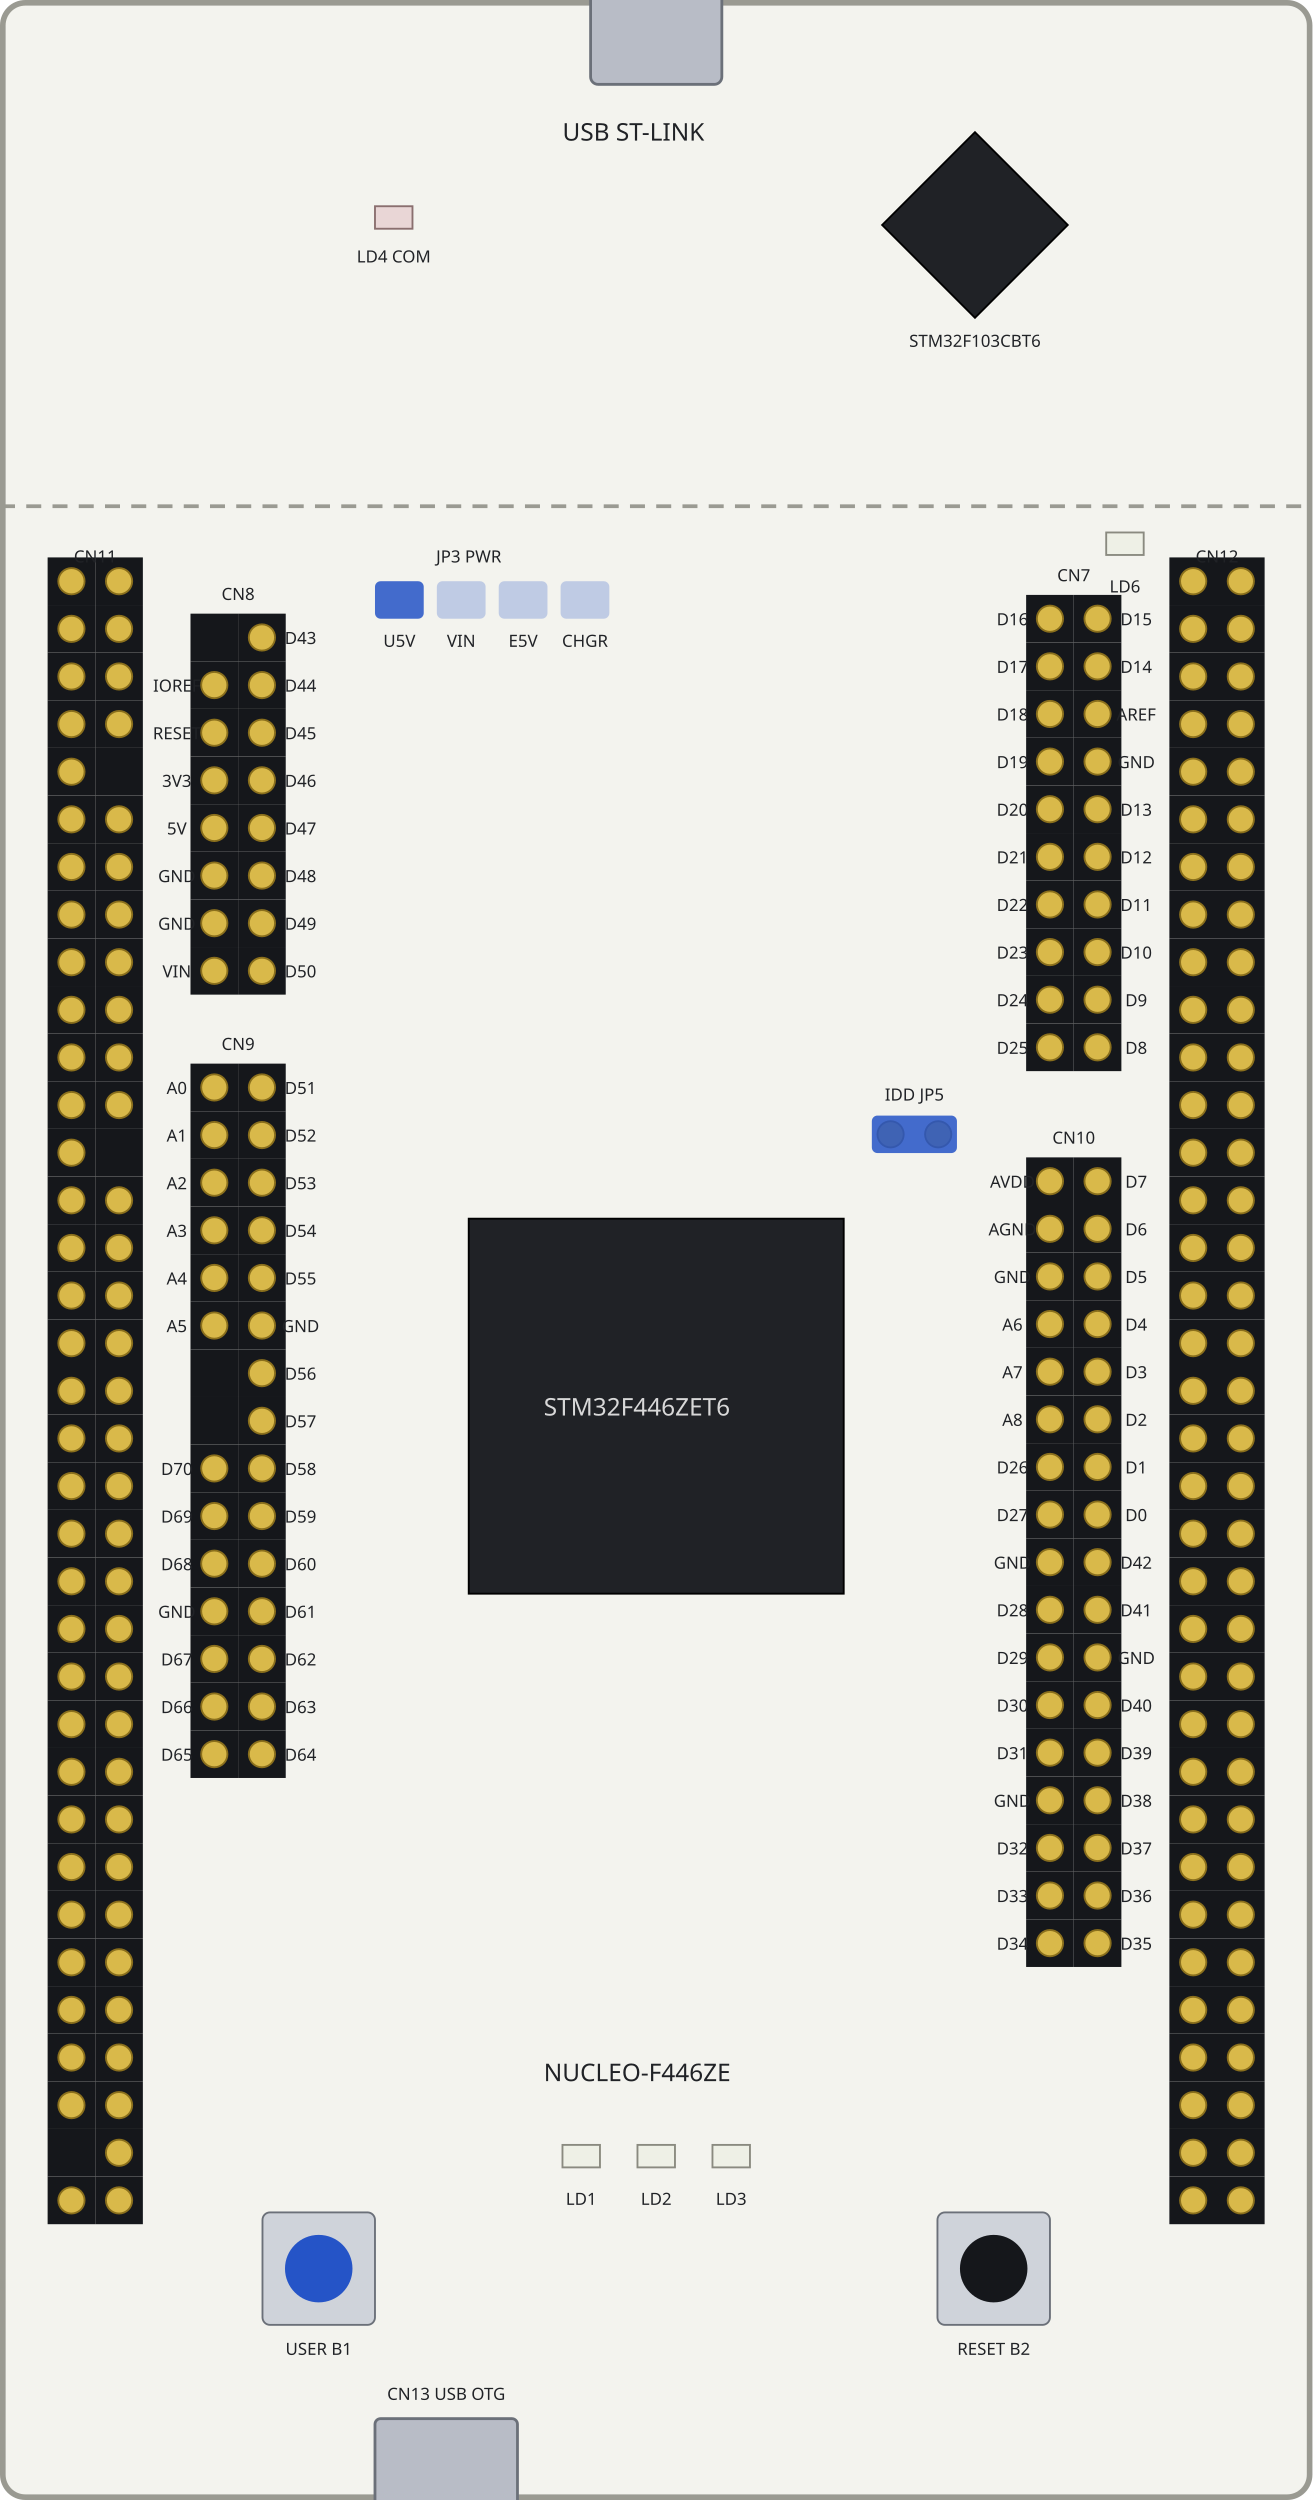
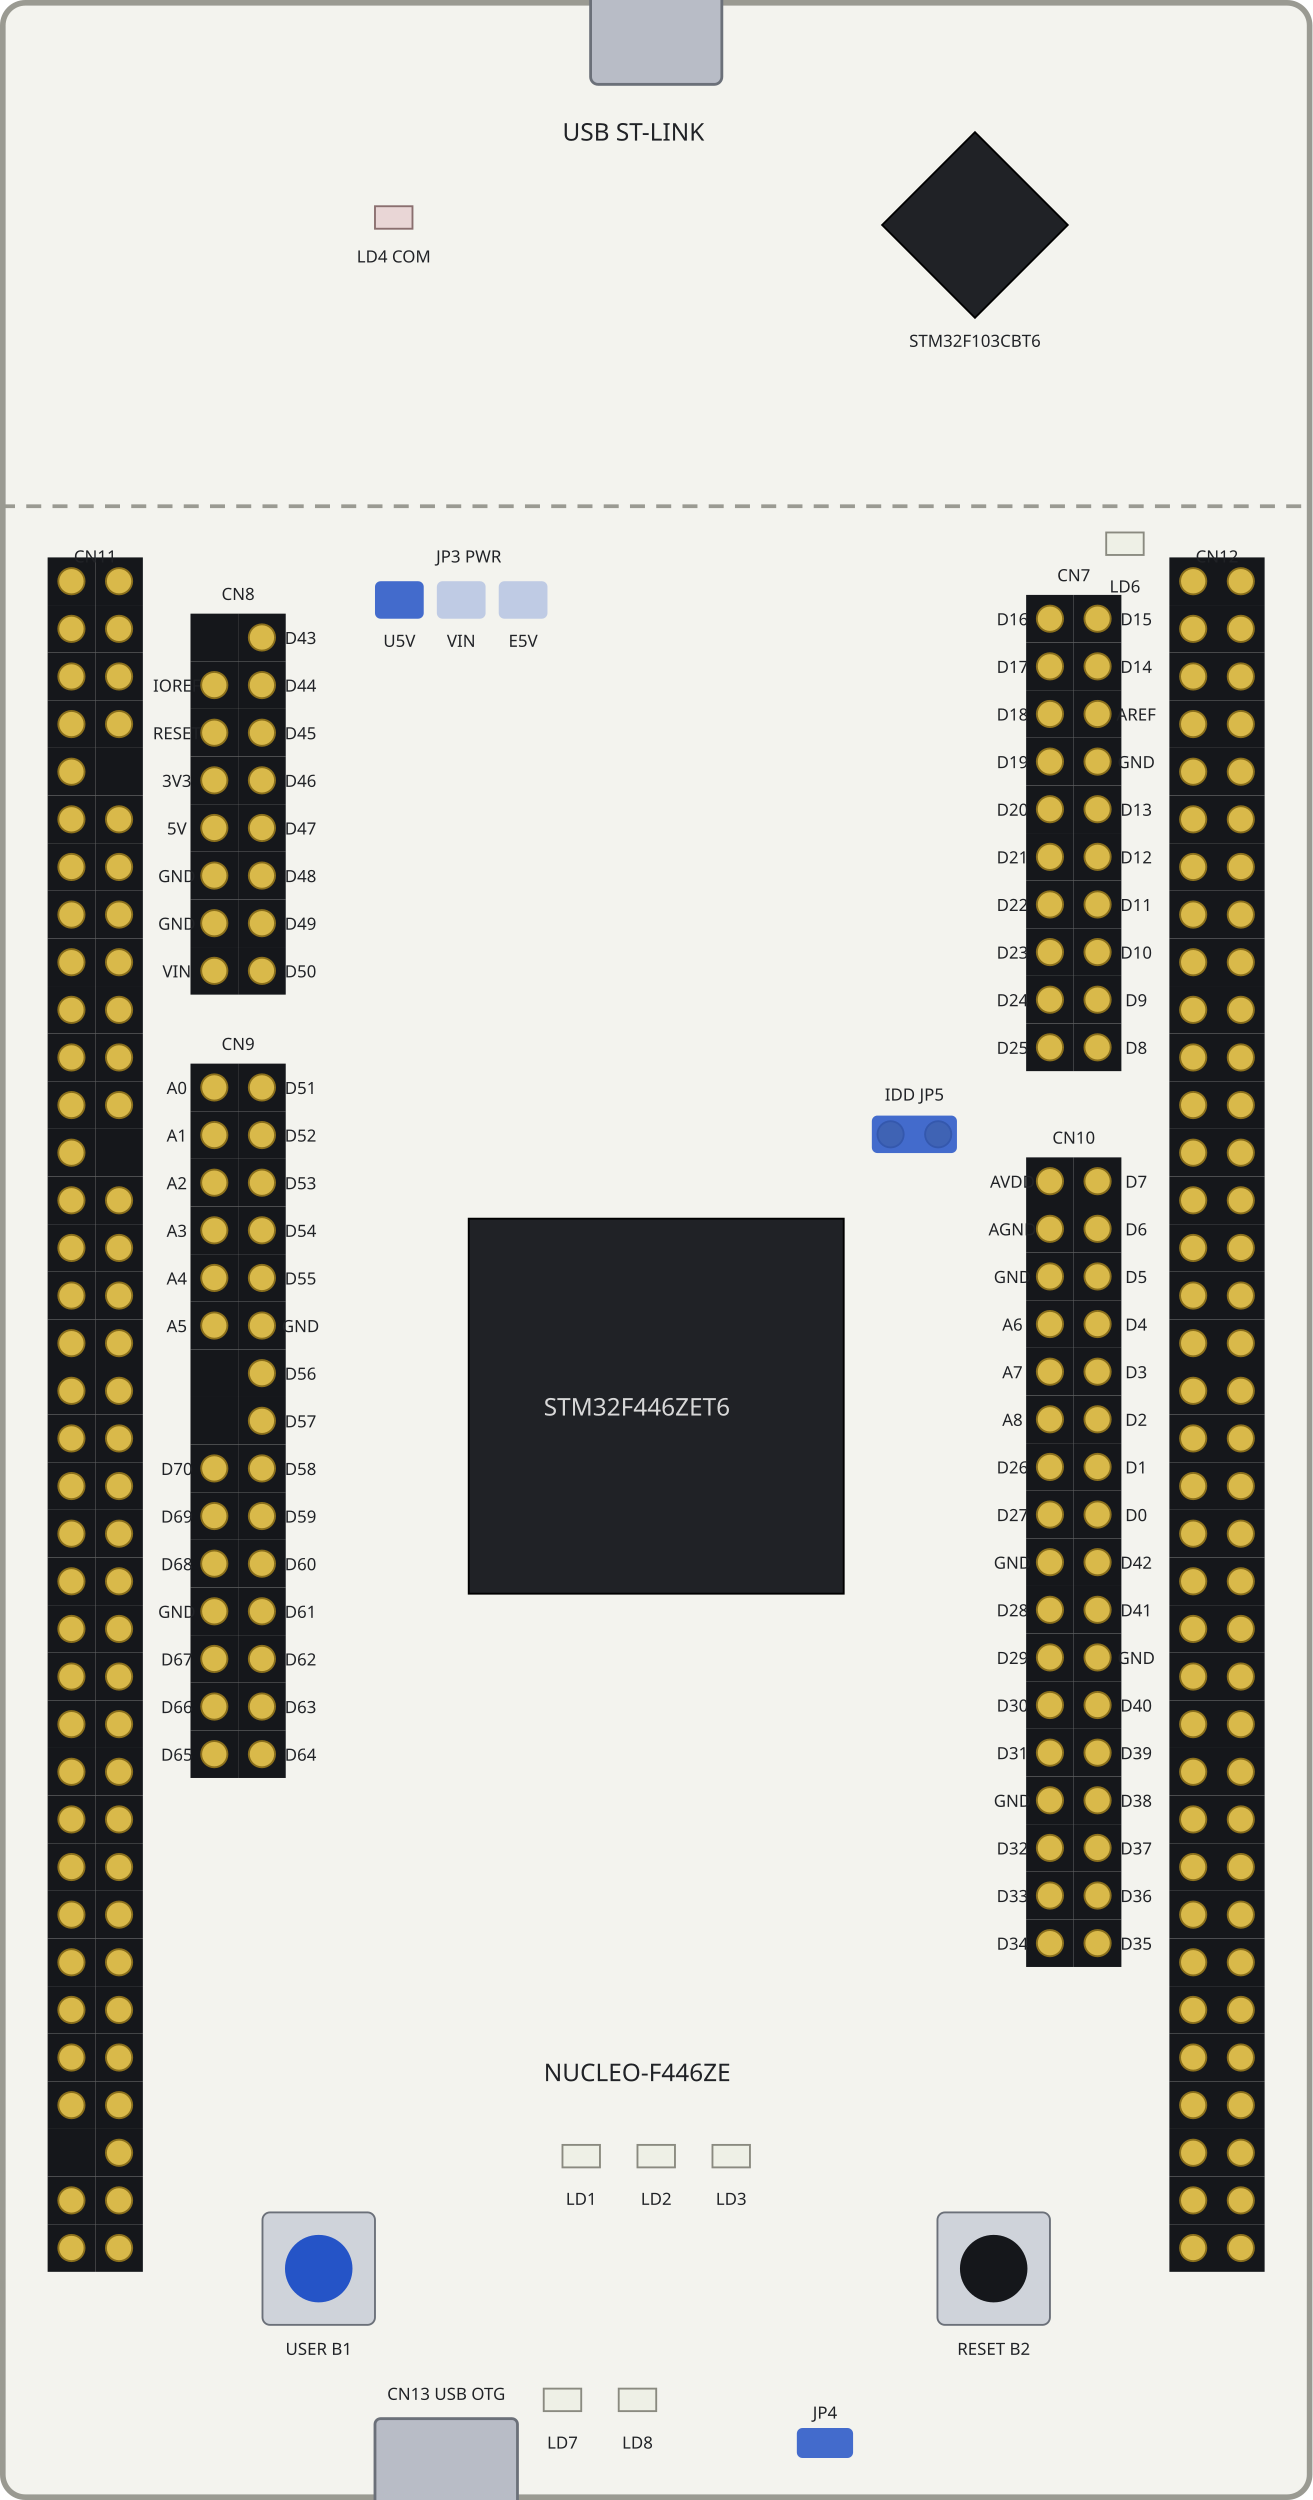
<svg xmlns="http://www.w3.org/2000/svg" viewBox="0 0 700.0 1333.4" width="700.0" height="1333.4">
  <defs>
    <radialGradient id="glow-green" cx="50%" cy="50%" r="50%">
      <stop offset="0%" stop-color="#5dff8a" stop-opacity="1" />
      <stop offset="100%" stop-color="#5dff8a" stop-opacity="0" />
    </radialGradient>
    <radialGradient id="glow-red" cx="50%" cy="50%" r="50%">
      <stop offset="0%" stop-color="#ff5a5a" stop-opacity="1" />
      <stop offset="100%" stop-color="#ff5a5a" stop-opacity="0" />
    </radialGradient>
    <radialGradient id="glow-blue" cx="50%" cy="50%" r="50%">
      <stop offset="0%" stop-color="#6aa8ff" stop-opacity="1" />
      <stop offset="100%" stop-color="#6aa8ff" stop-opacity="0" />
    </radialGradient>
  </defs>
  <style>.pcb{fill:#f3f3ee;stroke:#9a9a92;stroke-width:3}.silk{fill:#202226;font-family:sans-serif;font-size:13px}.silks{fill:#202226;font-family:sans-serif;font-size:9px;text-anchor:middle}.pad{fill:#d9b94a;stroke:#8a6f1c;stroke-width:1}.hdr{fill:#15171b}.chip{fill:#202226;stroke:#000;stroke-width:1}.metal{fill:#b8bcc6;stroke:#6b7079;stroke-width:1.5}.cut{stroke:#9a9a92;stroke-width:2;stroke-dasharray:8 6;fill:none}</style>
  <rect id="pcb" class="pcb" x="1.5" y="1.5" width="697.0" height="1330.4" rx="12" />
  <path class="cut" d="M0 270.0 L700.0 270.0" />
  <g id="usb">
    <rect class="metal" x="315.0" y="-15" width="70.0" height="60.0" rx="4" />
    <text class="silk" x="300.0" y="75.0">USB ST-LINK</text>
  </g>
  <circle id="pin-u5v" cx="350.0" cy="20.0" r="8" fill="none" />
  <rect class="chip" x="485.0" y="85.0" width="70" height="70" transform="rotate(45 520.0 120.0)" />
  <text class="silks" x="520.0" y="185.0">STM32F103CBT6</text>
  <g id="led-com">
    <rect x="200.0" y="110.0" width="20" height="12" fill="#e9d6d6" stroke="#8a6f6f" />
    <text class="silks" x="210.0" y="140.0">LD4 COM</text>
  </g>
  <rect class="chip" x="250.0" y="650.0" width="200" height="200" />
  <text class="silk" x="290.0" y="755.0" fill="#ddd" style="fill:#d8d8d8">STM32F446ZET6</text>
  <rect class="hdr" x="25.4" y="297.3" width="25.4" height="25.4" />
  <circle id="pin-cn11_1" class="pad" cx="38.1" cy="310.0" r="7" />
  <rect class="hdr" x="50.8" y="297.3" width="25.4" height="25.4" />
  <circle id="pin-cn11_2" class="pad" cx="63.5" cy="310.0" r="7" />
  <rect class="hdr" x="25.4" y="322.7" width="25.4" height="25.4" />
  <circle id="pin-cn11_3" class="pad" cx="38.1" cy="335.4" r="7" />
  <rect class="hdr" x="50.8" y="322.7" width="25.4" height="25.4" />
  <circle id="pin-cn11_4" class="pad" cx="63.5" cy="335.4" r="7" />
  <rect class="hdr" x="25.4" y="348.1" width="25.4" height="25.4" />
  <circle id="pin-cn11_5" class="pad" cx="38.1" cy="360.8" r="7" />
  <rect class="hdr" x="50.8" y="348.1" width="25.4" height="25.4" />
  <circle id="pin-cn11_6" class="pad" cx="63.5" cy="360.8" r="7" />
  <rect class="hdr" x="25.4" y="373.5" width="25.4" height="25.4" />
  <circle id="pin-cn11_7" class="pad" cx="38.1" cy="386.2" r="7" />
  <rect class="hdr" x="50.8" y="373.5" width="25.4" height="25.4" />
  <circle id="pin-cn11_8" class="pad" cx="63.5" cy="386.2" r="7" />
  <rect class="hdr" x="25.4" y="398.9" width="25.4" height="25.4" />
  <circle id="pin-cn11_9" class="pad" cx="38.1" cy="411.6" r="7" />
  <rect class="hdr" x="50.8" y="398.9" width="25.4" height="25.4" />
  <rect class="hdr" x="25.4" y="424.3" width="25.4" height="25.4" />
  <circle id="pin-cn11_11" class="pad" cx="38.1" cy="437.0" r="7" />
  <rect class="hdr" x="50.8" y="424.3" width="25.4" height="25.4" />
  <circle id="pin-cn11_12" class="pad" cx="63.5" cy="437.0" r="7" />
  <rect class="hdr" x="25.4" y="449.7" width="25.4" height="25.4" />
  <circle id="pin-cn11_13" class="pad" cx="38.1" cy="462.4" r="7" />
  <rect class="hdr" x="50.8" y="449.7" width="25.4" height="25.4" />
  <circle id="pin-cn11_14" class="pad" cx="63.5" cy="462.4" r="7" />
  <rect class="hdr" x="25.4" y="475.1" width="25.4" height="25.4" />
  <circle id="pin-cn11_15" class="pad" cx="38.1" cy="487.8" r="7" />
  <rect class="hdr" x="50.8" y="475.1" width="25.4" height="25.4" />
  <circle id="pin-cn11_16" class="pad" cx="63.5" cy="487.8" r="7" />
  <rect class="hdr" x="25.4" y="500.5" width="25.4" height="25.4" />
  <circle id="pin-cn11_17" class="pad" cx="38.1" cy="513.2" r="7" />
  <rect class="hdr" x="50.8" y="500.5" width="25.4" height="25.4" />
  <circle id="pin-cn11_18" class="pad" cx="63.5" cy="513.2" r="7" />
  <rect class="hdr" x="25.4" y="525.9" width="25.4" height="25.4" />
  <circle id="pin-cn11_19" class="pad" cx="38.1" cy="538.6" r="7" />
  <rect class="hdr" x="50.8" y="525.9" width="25.4" height="25.4" />
  <circle id="pin-cn11_20" class="pad" cx="63.5" cy="538.6" r="7" />
  <rect class="hdr" x="25.4" y="551.3" width="25.4" height="25.4" />
  <circle id="pin-cn11_21" class="pad" cx="38.1" cy="564.0" r="7" />
  <rect class="hdr" x="50.8" y="551.3" width="25.4" height="25.4" />
  <circle id="pin-cn11_22" class="pad" cx="63.5" cy="564.0" r="7" />
  <rect class="hdr" x="25.4" y="576.7" width="25.4" height="25.4" />
  <circle id="pin-cn11_23" class="pad" cx="38.1" cy="589.4" r="7" />
  <rect class="hdr" x="50.8" y="576.7" width="25.4" height="25.4" />
  <circle id="pin-cn11_24" class="pad" cx="63.5" cy="589.4" r="7" />
  <rect class="hdr" x="25.4" y="602.1" width="25.4" height="25.4" />
  <circle id="pin-cn11_25" class="pad" cx="38.1" cy="614.8" r="7" />
  <rect class="hdr" x="50.8" y="602.1" width="25.4" height="25.4" />
  <rect class="hdr" x="25.4" y="627.5" width="25.4" height="25.4" />
  <circle id="pin-cn11_27" class="pad" cx="38.1" cy="640.2" r="7" />
  <rect class="hdr" x="50.8" y="627.5" width="25.4" height="25.4" />
  <circle id="pin-cn11_28" class="pad" cx="63.5" cy="640.2" r="7" />
  <rect class="hdr" x="25.4" y="652.9" width="25.4" height="25.4" />
  <circle id="pin-cn11_29" class="pad" cx="38.1" cy="665.6" r="7" />
  <rect class="hdr" x="50.8" y="652.9" width="25.4" height="25.4" />
  <circle id="pin-cn11_30" class="pad" cx="63.5" cy="665.6" r="7" />
  <rect class="hdr" x="25.4" y="678.3" width="25.4" height="25.4" />
  <circle id="pin-cn11_31" class="pad" cx="38.1" cy="691.0" r="7" />
  <rect class="hdr" x="50.8" y="678.3" width="25.4" height="25.4" />
  <circle id="pin-cn11_32" class="pad" cx="63.5" cy="691.0" r="7" />
  <rect class="hdr" x="25.4" y="703.7" width="25.4" height="25.4" />
  <circle id="pin-cn11_33" class="pad" cx="38.1" cy="716.4" r="7" />
  <rect class="hdr" x="50.8" y="703.7" width="25.4" height="25.4" />
  <circle id="pin-cn11_34" class="pad" cx="63.5" cy="716.4" r="7" />
  <rect class="hdr" x="25.4" y="729.1" width="25.4" height="25.4" />
  <circle id="pin-cn11_35" class="pad" cx="38.1" cy="741.8" r="7" />
  <rect class="hdr" x="50.8" y="729.1" width="25.4" height="25.4" />
  <circle id="pin-cn11_36" class="pad" cx="63.5" cy="741.8" r="7" />
  <rect class="hdr" x="25.4" y="754.5" width="25.4" height="25.4" />
  <circle id="pin-cn11_37" class="pad" cx="38.1" cy="767.2" r="7" />
  <rect class="hdr" x="50.8" y="754.5" width="25.4" height="25.4" />
  <circle id="pin-cn11_38" class="pad" cx="63.5" cy="767.2" r="7" />
  <rect class="hdr" x="25.4" y="779.9" width="25.4" height="25.4" />
  <circle id="pin-cn11_39" class="pad" cx="38.1" cy="792.6" r="7" />
  <rect class="hdr" x="50.8" y="779.9" width="25.4" height="25.4" />
  <circle id="pin-cn11_40" class="pad" cx="63.5" cy="792.6" r="7" />
  <rect class="hdr" x="25.4" y="805.3" width="25.4" height="25.4" />
  <circle id="pin-cn11_41" class="pad" cx="38.1" cy="818.0" r="7" />
  <rect class="hdr" x="50.8" y="805.3" width="25.4" height="25.4" />
  <circle id="pin-cn11_42" class="pad" cx="63.5" cy="818.0" r="7" />
  <rect class="hdr" x="25.4" y="830.7" width="25.4" height="25.4" />
  <circle id="pin-cn11_43" class="pad" cx="38.1" cy="843.4" r="7" />
  <rect class="hdr" x="50.8" y="830.7" width="25.4" height="25.4" />
  <circle id="pin-cn11_44" class="pad" cx="63.5" cy="843.4" r="7" />
  <rect class="hdr" x="25.4" y="856.1" width="25.4" height="25.4" />
  <circle id="pin-cn11_45" class="pad" cx="38.1" cy="868.8" r="7" />
  <rect class="hdr" x="50.8" y="856.1" width="25.4" height="25.4" />
  <circle id="pin-cn11_46" class="pad" cx="63.5" cy="868.8" r="7" />
  <rect class="hdr" x="25.4" y="881.5" width="25.4" height="25.4" />
  <circle id="pin-cn11_47" class="pad" cx="38.1" cy="894.2" r="7" />
  <rect class="hdr" x="50.8" y="881.5" width="25.4" height="25.4" />
  <circle id="pin-cn11_48" class="pad" cx="63.5" cy="894.2" r="7" />
  <rect class="hdr" x="25.4" y="906.9" width="25.4" height="25.4" />
  <circle id="pin-cn11_49" class="pad" cx="38.1" cy="919.6" r="7" />
  <rect class="hdr" x="50.8" y="906.9" width="25.4" height="25.4" />
  <circle id="pin-cn11_50" class="pad" cx="63.5" cy="919.6" r="7" />
  <rect class="hdr" x="25.4" y="932.3" width="25.4" height="25.4" />
  <circle id="pin-cn11_51" class="pad" cx="38.1" cy="945.0" r="7" />
  <rect class="hdr" x="50.8" y="932.3" width="25.4" height="25.4" />
  <circle id="pin-cn11_52" class="pad" cx="63.5" cy="945.0" r="7" />
  <rect class="hdr" x="25.4" y="957.7" width="25.4" height="25.4" />
  <circle id="pin-cn11_53" class="pad" cx="38.1" cy="970.4" r="7" />
  <rect class="hdr" x="50.8" y="957.7" width="25.4" height="25.4" />
  <circle id="pin-cn11_54" class="pad" cx="63.5" cy="970.4" r="7" />
  <rect class="hdr" x="25.4" y="983.1" width="25.4" height="25.4" />
  <circle id="pin-cn11_55" class="pad" cx="38.1" cy="995.8" r="7" />
  <rect class="hdr" x="50.8" y="983.1" width="25.4" height="25.4" />
  <circle id="pin-cn11_56" class="pad" cx="63.5" cy="995.8" r="7" />
  <rect class="hdr" x="25.4" y="1008.5" width="25.4" height="25.4" />
  <circle id="pin-cn11_57" class="pad" cx="38.1" cy="1021.2" r="7" />
  <rect class="hdr" x="50.8" y="1008.5" width="25.4" height="25.4" />
  <circle id="pin-cn11_58" class="pad" cx="63.5" cy="1021.2" r="7" />
  <rect class="hdr" x="25.4" y="1033.9" width="25.4" height="25.4" />
  <circle id="pin-cn11_59" class="pad" cx="38.1" cy="1046.6" r="7" />
  <rect class="hdr" x="50.8" y="1033.9" width="25.4" height="25.4" />
  <circle id="pin-cn11_60" class="pad" cx="63.5" cy="1046.6" r="7" />
  <rect class="hdr" x="25.4" y="1059.3" width="25.4" height="25.4" />
  <circle id="pin-cn11_61" class="pad" cx="38.1" cy="1072.0" r="7" />
  <rect class="hdr" x="50.8" y="1059.3" width="25.4" height="25.4" />
  <circle id="pin-cn11_62" class="pad" cx="63.5" cy="1072.0" r="7" />
  <rect class="hdr" x="25.4" y="1084.7" width="25.4" height="25.4" />
  <circle id="pin-cn11_63" class="pad" cx="38.1" cy="1097.4" r="7" />
  <rect class="hdr" x="50.8" y="1084.7" width="25.4" height="25.4" />
  <circle id="pin-cn11_64" class="pad" cx="63.5" cy="1097.4" r="7" />
  <rect class="hdr" x="25.4" y="1110.1" width="25.4" height="25.4" />
  <circle id="pin-cn11_65" class="pad" cx="38.1" cy="1122.8" r="7" />
  <rect class="hdr" x="50.8" y="1110.1" width="25.4" height="25.4" />
  <circle id="pin-cn11_66" class="pad" cx="63.5" cy="1122.8" r="7" />
  <rect class="hdr" x="25.4" y="1135.5" width="25.4" height="25.4" />
  <rect class="hdr" x="50.8" y="1135.5" width="25.4" height="25.4" />
  <circle id="pin-cn11_68" class="pad" cx="63.5" cy="1148.2" r="7" />
  <rect class="hdr" x="25.4" y="1160.9" width="25.4" height="25.4" />
  <circle id="pin-cn11_69" class="pad" cx="38.1" cy="1173.6" r="7" />
  <rect class="hdr" x="50.8" y="1160.9" width="25.4" height="25.4" />
  <circle id="pin-cn11_70" class="pad" cx="63.5" cy="1173.6" r="7" />
+   <rect class="hdr" x="25.4" y="1186.3" width="25.4" height="25.4" />
+   <circle id="pin-cn11_71" class="pad" cx="38.1" cy="1199.0" r="7" />
+   <rect class="hdr" x="50.8" y="1186.3" width="25.4" height="25.4" />
+   <circle id="pin-cn11_72" class="pad" cx="63.5" cy="1199.0" r="7" />
  <text class="silks" x="50.8" y="300.0">CN11</text>
  <rect class="hdr" x="623.7" y="297.3" width="25.4" height="25.4" />
  <circle id="pin-cn12_1" class="pad" cx="636.4" cy="310.0" r="7" />
  <rect class="hdr" x="649.1" y="297.3" width="25.4" height="25.4" />
  <circle id="pin-cn12_2" class="pad" cx="661.8" cy="310.0" r="7" />
  <rect class="hdr" x="623.7" y="322.7" width="25.4" height="25.4" />
  <circle id="pin-cn12_3" class="pad" cx="636.4" cy="335.4" r="7" />
  <rect class="hdr" x="649.1" y="322.7" width="25.4" height="25.4" />
  <circle id="pin-cn12_4" class="pad" cx="661.8" cy="335.4" r="7" />
  <rect class="hdr" x="623.7" y="348.1" width="25.4" height="25.4" />
  <circle id="pin-cn12_5" class="pad" cx="636.4" cy="360.8" r="7" />
  <rect class="hdr" x="649.1" y="348.1" width="25.4" height="25.4" />
  <circle id="pin-cn12_6" class="pad" cx="661.8" cy="360.8" r="7" />
  <rect class="hdr" x="623.7" y="373.5" width="25.4" height="25.4" />
  <circle id="pin-cn12_7" class="pad" cx="636.4" cy="386.2" r="7" />
  <rect class="hdr" x="649.1" y="373.5" width="25.4" height="25.4" />
  <circle id="pin-cn12_8" class="pad" cx="661.8" cy="386.2" r="7" />
  <rect class="hdr" x="623.7" y="398.9" width="25.4" height="25.4" />
  <circle id="pin-cn12_9" class="pad" cx="636.4" cy="411.6" r="7" />
  <rect class="hdr" x="649.1" y="398.9" width="25.4" height="25.4" />
  <circle id="pin-cn12_10" class="pad" cx="661.8" cy="411.6" r="7" />
  <rect class="hdr" x="623.7" y="424.3" width="25.4" height="25.4" />
  <circle id="pin-cn12_11" class="pad" cx="636.4" cy="437.0" r="7" />
  <rect class="hdr" x="649.1" y="424.3" width="25.4" height="25.4" />
  <circle id="pin-cn12_12" class="pad" cx="661.8" cy="437.0" r="7" />
  <rect class="hdr" x="623.7" y="449.7" width="25.4" height="25.4" />
  <circle id="pin-cn12_13" class="pad" cx="636.4" cy="462.4" r="7" />
  <rect class="hdr" x="649.1" y="449.7" width="25.4" height="25.4" />
  <circle id="pin-cn12_14" class="pad" cx="661.8" cy="462.4" r="7" />
  <rect class="hdr" x="623.7" y="475.1" width="25.4" height="25.4" />
  <circle id="pin-cn12_15" class="pad" cx="636.4" cy="487.8" r="7" />
  <rect class="hdr" x="649.1" y="475.1" width="25.4" height="25.4" />
  <circle id="pin-cn12_16" class="pad" cx="661.8" cy="487.8" r="7" />
  <rect class="hdr" x="623.7" y="500.5" width="25.4" height="25.4" />
  <circle id="pin-cn12_17" class="pad" cx="636.4" cy="513.2" r="7" />
  <rect class="hdr" x="649.1" y="500.5" width="25.4" height="25.4" />
  <circle id="pin-cn12_18" class="pad" cx="661.8" cy="513.2" r="7" />
  <rect class="hdr" x="623.7" y="525.9" width="25.4" height="25.4" />
  <circle id="pin-cn12_19" class="pad" cx="636.4" cy="538.6" r="7" />
  <rect class="hdr" x="649.1" y="525.9" width="25.4" height="25.4" />
  <circle id="pin-cn12_20" class="pad" cx="661.8" cy="538.6" r="7" />
  <rect class="hdr" x="623.7" y="551.3" width="25.4" height="25.4" />
  <circle id="pin-cn12_21" class="pad" cx="636.4" cy="564.0" r="7" />
  <rect class="hdr" x="649.1" y="551.3" width="25.4" height="25.4" />
  <circle id="pin-cn12_22" class="pad" cx="661.8" cy="564.0" r="7" />
  <rect class="hdr" x="623.7" y="576.7" width="25.4" height="25.4" />
  <circle id="pin-cn12_23" class="pad" cx="636.4" cy="589.4" r="7" />
  <rect class="hdr" x="649.1" y="576.7" width="25.4" height="25.4" />
  <circle id="pin-cn12_24" class="pad" cx="661.8" cy="589.4" r="7" />
  <rect class="hdr" x="623.7" y="602.1" width="25.4" height="25.4" />
  <circle id="pin-cn12_25" class="pad" cx="636.4" cy="614.8" r="7" />
  <rect class="hdr" x="649.1" y="602.1" width="25.4" height="25.4" />
  <circle id="pin-cn12_26" class="pad" cx="661.8" cy="614.8" r="7" />
  <rect class="hdr" x="623.7" y="627.5" width="25.4" height="25.4" />
  <circle id="pin-cn12_27" class="pad" cx="636.4" cy="640.2" r="7" />
  <rect class="hdr" x="649.1" y="627.5" width="25.4" height="25.4" />
  <circle id="pin-cn12_28" class="pad" cx="661.8" cy="640.2" r="7" />
  <rect class="hdr" x="623.7" y="652.9" width="25.4" height="25.4" />
  <circle id="pin-cn12_29" class="pad" cx="636.4" cy="665.6" r="7" />
  <rect class="hdr" x="649.1" y="652.9" width="25.4" height="25.4" />
  <circle id="pin-cn12_30" class="pad" cx="661.8" cy="665.6" r="7" />
  <rect class="hdr" x="623.7" y="678.3" width="25.4" height="25.4" />
  <circle id="pin-cn12_31" class="pad" cx="636.4" cy="691.0" r="7" />
  <rect class="hdr" x="649.1" y="678.3" width="25.4" height="25.4" />
  <circle id="pin-cn12_32" class="pad" cx="661.8" cy="691.0" r="7" />
  <rect class="hdr" x="623.7" y="703.7" width="25.4" height="25.4" />
  <circle id="pin-cn12_33" class="pad" cx="636.4" cy="716.4" r="7" />
  <rect class="hdr" x="649.1" y="703.7" width="25.4" height="25.4" />
  <circle id="pin-cn12_34" class="pad" cx="661.8" cy="716.4" r="7" />
  <rect class="hdr" x="623.7" y="729.1" width="25.4" height="25.4" />
  <circle id="pin-cn12_35" class="pad" cx="636.4" cy="741.8" r="7" />
  <rect class="hdr" x="649.1" y="729.1" width="25.4" height="25.4" />
  <circle id="pin-cn12_36" class="pad" cx="661.8" cy="741.8" r="7" />
  <rect class="hdr" x="623.7" y="754.5" width="25.4" height="25.4" />
  <circle id="pin-cn12_37" class="pad" cx="636.4" cy="767.2" r="7" />
  <rect class="hdr" x="649.1" y="754.5" width="25.4" height="25.4" />
  <circle id="pin-cn12_38" class="pad" cx="661.8" cy="767.2" r="7" />
  <rect class="hdr" x="623.7" y="779.9" width="25.4" height="25.4" />
  <circle id="pin-cn12_39" class="pad" cx="636.4" cy="792.6" r="7" />
  <rect class="hdr" x="649.1" y="779.9" width="25.4" height="25.4" />
  <circle id="pin-cn12_40" class="pad" cx="661.8" cy="792.6" r="7" />
  <rect class="hdr" x="623.7" y="805.3" width="25.4" height="25.4" />
  <circle id="pin-cn12_41" class="pad" cx="636.4" cy="818.0" r="7" />
  <rect class="hdr" x="649.1" y="805.3" width="25.4" height="25.4" />
  <circle id="pin-cn12_42" class="pad" cx="661.8" cy="818.0" r="7" />
  <rect class="hdr" x="623.7" y="830.7" width="25.4" height="25.4" />
  <circle id="pin-cn12_43" class="pad" cx="636.4" cy="843.4" r="7" />
  <rect class="hdr" x="649.1" y="830.7" width="25.4" height="25.4" />
  <circle id="pin-cn12_44" class="pad" cx="661.8" cy="843.4" r="7" />
  <rect class="hdr" x="623.7" y="856.1" width="25.4" height="25.4" />
  <circle id="pin-cn12_45" class="pad" cx="636.4" cy="868.8" r="7" />
  <rect class="hdr" x="649.1" y="856.1" width="25.4" height="25.4" />
  <circle id="pin-cn12_46" class="pad" cx="661.8" cy="868.8" r="7" />
  <rect class="hdr" x="623.7" y="881.5" width="25.4" height="25.4" />
  <circle id="pin-cn12_47" class="pad" cx="636.4" cy="894.2" r="7" />
  <rect class="hdr" x="649.1" y="881.5" width="25.4" height="25.4" />
  <circle id="pin-cn12_48" class="pad" cx="661.8" cy="894.2" r="7" />
  <rect class="hdr" x="623.7" y="906.9" width="25.4" height="25.4" />
  <circle id="pin-cn12_49" class="pad" cx="636.4" cy="919.6" r="7" />
  <rect class="hdr" x="649.1" y="906.9" width="25.4" height="25.4" />
  <circle id="pin-cn12_50" class="pad" cx="661.8" cy="919.6" r="7" />
  <rect class="hdr" x="623.7" y="932.3" width="25.4" height="25.4" />
  <circle id="pin-cn12_51" class="pad" cx="636.4" cy="945.0" r="7" />
  <rect class="hdr" x="649.1" y="932.3" width="25.4" height="25.4" />
  <circle id="pin-cn12_52" class="pad" cx="661.8" cy="945.0" r="7" />
  <rect class="hdr" x="623.7" y="957.7" width="25.4" height="25.4" />
  <circle id="pin-cn12_53" class="pad" cx="636.4" cy="970.4" r="7" />
  <rect class="hdr" x="649.1" y="957.7" width="25.4" height="25.4" />
  <circle id="pin-cn12_54" class="pad" cx="661.8" cy="970.4" r="7" />
  <rect class="hdr" x="623.7" y="983.1" width="25.4" height="25.4" />
  <circle id="pin-cn12_55" class="pad" cx="636.4" cy="995.8" r="7" />
  <rect class="hdr" x="649.1" y="983.1" width="25.4" height="25.4" />
  <circle id="pin-cn12_56" class="pad" cx="661.8" cy="995.8" r="7" />
  <rect class="hdr" x="623.7" y="1008.5" width="25.4" height="25.4" />
  <circle id="pin-cn12_57" class="pad" cx="636.4" cy="1021.2" r="7" />
  <rect class="hdr" x="649.1" y="1008.5" width="25.4" height="25.4" />
  <circle id="pin-cn12_58" class="pad" cx="661.8" cy="1021.2" r="7" />
  <rect class="hdr" x="623.7" y="1033.9" width="25.4" height="25.4" />
  <circle id="pin-cn12_59" class="pad" cx="636.4" cy="1046.6" r="7" />
  <rect class="hdr" x="649.1" y="1033.9" width="25.4" height="25.4" />
  <circle id="pin-cn12_60" class="pad" cx="661.8" cy="1046.6" r="7" />
  <rect class="hdr" x="623.7" y="1059.3" width="25.4" height="25.4" />
  <circle id="pin-cn12_61" class="pad" cx="636.4" cy="1072.0" r="7" />
  <rect class="hdr" x="649.1" y="1059.3" width="25.4" height="25.4" />
  <circle id="pin-cn12_62" class="pad" cx="661.8" cy="1072.0" r="7" />
  <rect class="hdr" x="623.7" y="1084.7" width="25.4" height="25.4" />
  <circle id="pin-cn12_63" class="pad" cx="636.4" cy="1097.4" r="7" />
  <rect class="hdr" x="649.1" y="1084.7" width="25.4" height="25.4" />
  <circle id="pin-cn12_64" class="pad" cx="661.8" cy="1097.4" r="7" />
  <rect class="hdr" x="623.7" y="1110.1" width="25.4" height="25.4" />
  <circle id="pin-cn12_65" class="pad" cx="636.4" cy="1122.8" r="7" />
  <rect class="hdr" x="649.1" y="1110.1" width="25.4" height="25.4" />
  <circle id="pin-cn12_66" class="pad" cx="661.8" cy="1122.8" r="7" />
  <rect class="hdr" x="623.7" y="1135.5" width="25.4" height="25.4" />
  <circle id="pin-cn12_67" class="pad" cx="636.4" cy="1148.2" r="7" />
  <rect class="hdr" x="649.1" y="1135.5" width="25.4" height="25.4" />
  <circle id="pin-cn12_68" class="pad" cx="661.8" cy="1148.2" r="7" />
  <rect class="hdr" x="623.7" y="1160.9" width="25.4" height="25.4" />
  <circle id="pin-cn12_69" class="pad" cx="636.4" cy="1173.6" r="7" />
  <rect class="hdr" x="649.1" y="1160.9" width="25.4" height="25.4" />
  <circle id="pin-cn12_70" class="pad" cx="661.8" cy="1173.6" r="7" />
+   <rect class="hdr" x="623.7" y="1186.3" width="25.4" height="25.4" />
+   <circle id="pin-cn12_71" class="pad" cx="636.4" cy="1199.0" r="7" />
+   <rect class="hdr" x="649.1" y="1186.3" width="25.4" height="25.4" />
+   <circle id="pin-cn12_72" class="pad" cx="661.8" cy="1199.0" r="7" />
  <text class="silks" x="649.1" y="300.0">CN12</text>
  <rect class="hdr" x="101.6" y="327.3" width="25.4" height="25.4" />
  <rect class="hdr" x="127.0" y="327.3" width="25.4" height="25.4" />
  <circle id="pin-d43" class="pad" cx="139.7" cy="340.0" r="7" />
  <text class="silks" x="160.3" y="343.5">D43</text>
  <rect class="hdr" x="101.6" y="352.7" width="25.4" height="25.4" />
  <circle id="pin-ioref" class="pad" cx="114.3" cy="365.4" r="7" />
  <text class="silks" x="94.3" y="368.9">IOREF</text>
  <rect class="hdr" x="127.0" y="352.7" width="25.4" height="25.4" />
  <circle id="pin-d44" class="pad" cx="139.7" cy="365.4" r="7" />
  <text class="silks" x="160.3" y="368.9">D44</text>
  <rect class="hdr" x="101.6" y="378.1" width="25.4" height="25.4" />
  <circle id="pin-reset" class="pad" cx="114.3" cy="390.8" r="7" />
  <text class="silks" x="94.3" y="394.3">RESET</text>
  <rect class="hdr" x="127.0" y="378.1" width="25.4" height="25.4" />
  <circle id="pin-d45" class="pad" cx="139.7" cy="390.8" r="7" />
  <text class="silks" x="160.3" y="394.3">D45</text>
  <rect class="hdr" x="101.6" y="403.5" width="25.4" height="25.4" />
  <circle id="pin-3v3" class="pad" cx="114.3" cy="416.2" r="7" />
  <text class="silks" x="94.3" y="419.7">3V3</text>
  <rect class="hdr" x="127.0" y="403.5" width="25.4" height="25.4" />
  <circle id="pin-d46" class="pad" cx="139.7" cy="416.2" r="7" />
  <text class="silks" x="160.3" y="419.7">D46</text>
  <rect class="hdr" x="101.6" y="428.9" width="25.4" height="25.4" />
  <circle id="pin-5v" class="pad" cx="114.3" cy="441.6" r="7" />
  <text class="silks" x="94.3" y="445.1">5V</text>
  <rect class="hdr" x="127.0" y="428.9" width="25.4" height="25.4" />
  <circle id="pin-d47" class="pad" cx="139.7" cy="441.6" r="7" />
  <text class="silks" x="160.3" y="445.1">D47</text>
  <rect class="hdr" x="101.6" y="454.3" width="25.4" height="25.4" />
  <circle id="pin-gnd_2" class="pad" cx="114.3" cy="467.0" r="7" />
  <text class="silks" x="94.3" y="470.5">GND</text>
  <rect class="hdr" x="127.0" y="454.3" width="25.4" height="25.4" />
  <circle id="pin-d48" class="pad" cx="139.7" cy="467.0" r="7" />
  <text class="silks" x="160.3" y="470.5">D48</text>
  <rect class="hdr" x="101.6" y="479.7" width="25.4" height="25.4" />
  <circle id="pin-gnd_3" class="pad" cx="114.3" cy="492.4" r="7" />
  <text class="silks" x="94.3" y="495.9">GND</text>
  <rect class="hdr" x="127.0" y="479.7" width="25.4" height="25.4" />
  <circle id="pin-d49" class="pad" cx="139.7" cy="492.4" r="7" />
  <text class="silks" x="160.3" y="495.9">D49</text>
  <rect class="hdr" x="101.6" y="505.1" width="25.4" height="25.4" />
  <circle id="pin-vin" class="pad" cx="114.3" cy="517.8" r="7" />
  <text class="silks" x="94.3" y="521.3">VIN</text>
  <rect class="hdr" x="127.0" y="505.1" width="25.4" height="25.4" />
  <circle id="pin-d50" class="pad" cx="139.7" cy="517.8" r="7" />
  <text class="silks" x="160.3" y="521.3">D50</text>
  <text class="silks" x="127.0" y="320.0">CN8</text>
  <rect class="hdr" x="101.6" y="567.3" width="25.4" height="25.4" />
  <circle id="pin-a0" class="pad" cx="114.3" cy="580.0" r="7" />
  <text class="silks" x="94.3" y="583.5">A0</text>
  <rect class="hdr" x="127.0" y="567.3" width="25.4" height="25.4" />
  <circle id="pin-d51" class="pad" cx="139.7" cy="580.0" r="7" />
  <text class="silks" x="160.3" y="583.5">D51</text>
  <rect class="hdr" x="101.6" y="592.7" width="25.4" height="25.4" />
  <circle id="pin-a1" class="pad" cx="114.3" cy="605.4" r="7" />
  <text class="silks" x="94.3" y="608.9">A1</text>
  <rect class="hdr" x="127.0" y="592.7" width="25.4" height="25.4" />
  <circle id="pin-d52" class="pad" cx="139.7" cy="605.4" r="7" />
  <text class="silks" x="160.3" y="608.9">D52</text>
  <rect class="hdr" x="101.6" y="618.1" width="25.4" height="25.4" />
  <circle id="pin-a2" class="pad" cx="114.3" cy="630.8" r="7" />
  <text class="silks" x="94.3" y="634.3">A2</text>
  <rect class="hdr" x="127.0" y="618.1" width="25.4" height="25.4" />
  <circle id="pin-d53" class="pad" cx="139.7" cy="630.8" r="7" />
  <text class="silks" x="160.3" y="634.3">D53</text>
  <rect class="hdr" x="101.6" y="643.5" width="25.4" height="25.4" />
  <circle id="pin-a3" class="pad" cx="114.3" cy="656.2" r="7" />
  <text class="silks" x="94.3" y="659.7">A3</text>
  <rect class="hdr" x="127.0" y="643.5" width="25.4" height="25.4" />
  <circle id="pin-d54" class="pad" cx="139.7" cy="656.2" r="7" />
  <text class="silks" x="160.3" y="659.7">D54</text>
  <rect class="hdr" x="101.6" y="668.9" width="25.4" height="25.4" />
  <circle id="pin-a4" class="pad" cx="114.3" cy="681.6" r="7" />
  <text class="silks" x="94.3" y="685.1">A4</text>
  <rect class="hdr" x="127.0" y="668.9" width="25.4" height="25.4" />
  <circle id="pin-d55" class="pad" cx="139.7" cy="681.6" r="7" />
  <text class="silks" x="160.3" y="685.1">D55</text>
  <rect class="hdr" x="101.6" y="694.3" width="25.4" height="25.4" />
  <circle id="pin-a5" class="pad" cx="114.3" cy="707.0" r="7" />
  <text class="silks" x="94.3" y="710.5">A5</text>
  <rect class="hdr" x="127.0" y="694.3" width="25.4" height="25.4" />
  <circle id="pin-gnd_4" class="pad" cx="139.7" cy="707.0" r="7" />
  <text class="silks" x="160.3" y="710.5">GND</text>
  <rect class="hdr" x="101.6" y="719.7" width="25.4" height="25.4" />
  <rect class="hdr" x="127.0" y="719.7" width="25.4" height="25.4" />
  <circle id="pin-d56" class="pad" cx="139.7" cy="732.4" r="7" />
  <text class="silks" x="160.3" y="735.9">D56</text>
  <rect class="hdr" x="101.6" y="745.1" width="25.4" height="25.4" />
  <rect class="hdr" x="127.0" y="745.1" width="25.4" height="25.4" />
  <circle id="pin-d57" class="pad" cx="139.7" cy="757.8" r="7" />
  <text class="silks" x="160.3" y="761.3">D57</text>
  <rect class="hdr" x="101.6" y="770.5" width="25.4" height="25.4" />
  <circle id="pin-d70" class="pad" cx="114.3" cy="783.2" r="7" />
  <text class="silks" x="94.3" y="786.7">D70</text>
  <rect class="hdr" x="127.0" y="770.5" width="25.4" height="25.4" />
  <circle id="pin-d58" class="pad" cx="139.7" cy="783.2" r="7" />
  <text class="silks" x="160.3" y="786.7">D58</text>
  <rect class="hdr" x="101.6" y="795.9" width="25.4" height="25.4" />
  <circle id="pin-d69" class="pad" cx="114.3" cy="808.6" r="7" />
  <text class="silks" x="94.3" y="812.1">D69</text>
  <rect class="hdr" x="127.0" y="795.9" width="25.4" height="25.4" />
  <circle id="pin-d59" class="pad" cx="139.7" cy="808.6" r="7" />
  <text class="silks" x="160.3" y="812.1">D59</text>
  <rect class="hdr" x="101.6" y="821.3" width="25.4" height="25.4" />
  <circle id="pin-d68" class="pad" cx="114.3" cy="834.0" r="7" />
  <text class="silks" x="94.3" y="837.5">D68</text>
  <rect class="hdr" x="127.0" y="821.3" width="25.4" height="25.4" />
  <circle id="pin-d60" class="pad" cx="139.7" cy="834.0" r="7" />
  <text class="silks" x="160.3" y="837.5">D60</text>
  <rect class="hdr" x="101.6" y="846.7" width="25.4" height="25.4" />
  <circle id="pin-gnd_5" class="pad" cx="114.3" cy="859.4" r="7" />
  <text class="silks" x="94.3" y="862.9">GND</text>
  <rect class="hdr" x="127.0" y="846.7" width="25.4" height="25.4" />
  <circle id="pin-d61" class="pad" cx="139.7" cy="859.4" r="7" />
  <text class="silks" x="160.3" y="862.9">D61</text>
  <rect class="hdr" x="101.6" y="872.1" width="25.4" height="25.4" />
  <circle id="pin-d67" class="pad" cx="114.3" cy="884.8" r="7" />
  <text class="silks" x="94.3" y="888.3">D67</text>
  <rect class="hdr" x="127.0" y="872.1" width="25.4" height="25.4" />
  <circle id="pin-d62" class="pad" cx="139.7" cy="884.8" r="7" />
  <text class="silks" x="160.3" y="888.3">D62</text>
  <rect class="hdr" x="101.6" y="897.5" width="25.4" height="25.4" />
  <circle id="pin-d66" class="pad" cx="114.3" cy="910.2" r="7" />
  <text class="silks" x="94.3" y="913.7">D66</text>
  <rect class="hdr" x="127.0" y="897.5" width="25.4" height="25.4" />
  <circle id="pin-d63" class="pad" cx="139.7" cy="910.2" r="7" />
  <text class="silks" x="160.3" y="913.7">D63</text>
  <rect class="hdr" x="101.6" y="922.9" width="25.4" height="25.4" />
  <circle id="pin-d65" class="pad" cx="114.3" cy="935.6" r="7" />
  <text class="silks" x="94.3" y="939.1">D65</text>
  <rect class="hdr" x="127.0" y="922.9" width="25.4" height="25.4" />
  <circle id="pin-d64" class="pad" cx="139.7" cy="935.6" r="7" />
  <text class="silks" x="160.3" y="939.1">D64</text>
  <text class="silks" x="127.0" y="560.0">CN9</text>
  <rect class="hdr" x="547.3" y="317.3" width="25.4" height="25.4" />
  <circle id="pin-d16" class="pad" cx="560.0" cy="330.0" r="7" />
  <text class="silks" x="540.0" y="333.5">D16</text>
  <rect class="hdr" x="572.7" y="317.3" width="25.4" height="25.4" />
  <circle id="pin-d15" class="pad" cx="585.4" cy="330.0" r="7" />
  <text class="silks" x="606.0" y="333.5">D15</text>
  <rect class="hdr" x="547.3" y="342.7" width="25.4" height="25.4" />
  <circle id="pin-d17" class="pad" cx="560.0" cy="355.4" r="7" />
  <text class="silks" x="540.0" y="358.9">D17</text>
  <rect class="hdr" x="572.7" y="342.7" width="25.4" height="25.4" />
  <circle id="pin-d14" class="pad" cx="585.4" cy="355.4" r="7" />
  <text class="silks" x="606.0" y="358.9">D14</text>
  <rect class="hdr" x="547.3" y="368.1" width="25.4" height="25.4" />
  <circle id="pin-d18" class="pad" cx="560.0" cy="380.8" r="7" />
  <text class="silks" x="540.0" y="384.3">D18</text>
  <rect class="hdr" x="572.7" y="368.1" width="25.4" height="25.4" />
  <circle id="pin-aref" class="pad" cx="585.4" cy="380.8" r="7" />
  <text class="silks" x="606.0" y="384.3">AREF</text>
  <rect class="hdr" x="547.3" y="393.5" width="25.4" height="25.4" />
  <circle id="pin-d19" class="pad" cx="560.0" cy="406.2" r="7" />
  <text class="silks" x="540.0" y="409.7">D19</text>
  <rect class="hdr" x="572.7" y="393.5" width="25.4" height="25.4" />
  <circle id="pin-gnd" class="pad" cx="585.4" cy="406.2" r="7" />
  <text class="silks" x="606.0" y="409.7">GND</text>
  <rect class="hdr" x="547.3" y="418.9" width="25.4" height="25.4" />
  <circle id="pin-d20" class="pad" cx="560.0" cy="431.6" r="7" />
  <text class="silks" x="540.0" y="435.1">D20</text>
  <rect class="hdr" x="572.7" y="418.9" width="25.4" height="25.4" />
  <circle id="pin-d13" class="pad" cx="585.4" cy="431.6" r="7" />
  <text class="silks" x="606.0" y="435.1">D13</text>
  <rect class="hdr" x="547.3" y="444.3" width="25.4" height="25.4" />
  <circle id="pin-d21" class="pad" cx="560.0" cy="457.0" r="7" />
  <text class="silks" x="540.0" y="460.5">D21</text>
  <rect class="hdr" x="572.7" y="444.3" width="25.4" height="25.4" />
  <circle id="pin-d12" class="pad" cx="585.4" cy="457.0" r="7" />
  <text class="silks" x="606.0" y="460.5">D12</text>
  <rect class="hdr" x="547.3" y="469.7" width="25.4" height="25.4" />
  <circle id="pin-d22" class="pad" cx="560.0" cy="482.4" r="7" />
  <text class="silks" x="540.0" y="485.9">D22</text>
  <rect class="hdr" x="572.7" y="469.7" width="25.4" height="25.4" />
  <circle id="pin-d11" class="pad" cx="585.4" cy="482.4" r="7" />
  <text class="silks" x="606.0" y="485.9">D11</text>
  <rect class="hdr" x="547.3" y="495.1" width="25.4" height="25.4" />
  <circle id="pin-d23" class="pad" cx="560.0" cy="507.8" r="7" />
  <text class="silks" x="540.0" y="511.3">D23</text>
  <rect class="hdr" x="572.7" y="495.1" width="25.4" height="25.4" />
  <circle id="pin-d10" class="pad" cx="585.4" cy="507.8" r="7" />
  <text class="silks" x="606.0" y="511.3">D10</text>
  <rect class="hdr" x="547.3" y="520.5" width="25.4" height="25.4" />
  <circle id="pin-d24" class="pad" cx="560.0" cy="533.2" r="7" />
  <text class="silks" x="540.0" y="536.7">D24</text>
  <rect class="hdr" x="572.7" y="520.5" width="25.4" height="25.4" />
  <circle id="pin-d9" class="pad" cx="585.4" cy="533.2" r="7" />
  <text class="silks" x="606.0" y="536.7">D9</text>
  <rect class="hdr" x="547.3" y="545.9" width="25.4" height="25.4" />
  <circle id="pin-d25" class="pad" cx="560.0" cy="558.6" r="7" />
  <text class="silks" x="540.0" y="562.1">D25</text>
  <rect class="hdr" x="572.7" y="545.9" width="25.4" height="25.4" />
  <circle id="pin-d8" class="pad" cx="585.4" cy="558.6" r="7" />
  <text class="silks" x="606.0" y="562.1">D8</text>
  <text class="silks" x="572.7" y="310.0">CN7</text>
  <rect class="hdr" x="547.3" y="617.3" width="25.4" height="25.4" />
  <circle id="pin-avdd" class="pad" cx="560.0" cy="630.0" r="7" />
  <text class="silks" x="540.0" y="633.5">AVDD</text>
  <rect class="hdr" x="572.7" y="617.3" width="25.4" height="25.4" />
  <circle id="pin-d7" class="pad" cx="585.4" cy="630.0" r="7" />
  <text class="silks" x="606.0" y="633.5">D7</text>
  <rect class="hdr" x="547.3" y="642.7" width="25.4" height="25.4" />
  <circle id="pin-agnd" class="pad" cx="560.0" cy="655.4" r="7" />
  <text class="silks" x="540.0" y="658.9">AGND</text>
  <rect class="hdr" x="572.7" y="642.7" width="25.4" height="25.4" />
  <circle id="pin-d6" class="pad" cx="585.4" cy="655.4" r="7" />
  <text class="silks" x="606.0" y="658.9">D6</text>
  <rect class="hdr" x="547.3" y="668.1" width="25.4" height="25.4" />
  <circle id="pin-gnd_6" class="pad" cx="560.0" cy="680.8" r="7" />
  <text class="silks" x="540.0" y="684.3">GND</text>
  <rect class="hdr" x="572.7" y="668.1" width="25.4" height="25.4" />
  <circle id="pin-d5" class="pad" cx="585.4" cy="680.8" r="7" />
  <text class="silks" x="606.0" y="684.3">D5</text>
  <rect class="hdr" x="547.3" y="693.5" width="25.4" height="25.4" />
  <circle id="pin-a6" class="pad" cx="560.0" cy="706.2" r="7" />
  <text class="silks" x="540.0" y="709.7">A6</text>
  <rect class="hdr" x="572.7" y="693.5" width="25.4" height="25.4" />
  <circle id="pin-d4" class="pad" cx="585.4" cy="706.2" r="7" />
  <text class="silks" x="606.0" y="709.7">D4</text>
  <rect class="hdr" x="547.3" y="718.9" width="25.4" height="25.4" />
  <circle id="pin-a7" class="pad" cx="560.0" cy="731.6" r="7" />
  <text class="silks" x="540.0" y="735.1">A7</text>
  <rect class="hdr" x="572.7" y="718.9" width="25.4" height="25.4" />
  <circle id="pin-d3" class="pad" cx="585.4" cy="731.6" r="7" />
  <text class="silks" x="606.0" y="735.1">D3</text>
  <rect class="hdr" x="547.3" y="744.3" width="25.4" height="25.4" />
  <circle id="pin-a8" class="pad" cx="560.0" cy="757.0" r="7" />
  <text class="silks" x="540.0" y="760.5">A8</text>
  <rect class="hdr" x="572.7" y="744.3" width="25.4" height="25.4" />
  <circle id="pin-d2" class="pad" cx="585.4" cy="757.0" r="7" />
  <text class="silks" x="606.0" y="760.5">D2</text>
  <rect class="hdr" x="547.3" y="769.7" width="25.4" height="25.4" />
  <circle id="pin-d26" class="pad" cx="560.0" cy="782.4" r="7" />
  <text class="silks" x="540.0" y="785.9">D26</text>
  <rect class="hdr" x="572.7" y="769.7" width="25.4" height="25.4" />
  <circle id="pin-d1" class="pad" cx="585.4" cy="782.4" r="7" />
  <text class="silks" x="606.0" y="785.9">D1</text>
  <rect class="hdr" x="547.3" y="795.1" width="25.4" height="25.4" />
  <circle id="pin-d27" class="pad" cx="560.0" cy="807.8" r="7" />
  <text class="silks" x="540.0" y="811.3">D27</text>
  <rect class="hdr" x="572.7" y="795.1" width="25.4" height="25.4" />
  <circle id="pin-d0" class="pad" cx="585.4" cy="807.8" r="7" />
  <text class="silks" x="606.0" y="811.3">D0</text>
  <rect class="hdr" x="547.3" y="820.5" width="25.4" height="25.4" />
  <circle id="pin-gnd_7" class="pad" cx="560.0" cy="833.2" r="7" />
  <text class="silks" x="540.0" y="836.7">GND</text>
  <rect class="hdr" x="572.7" y="820.5" width="25.4" height="25.4" />
  <circle id="pin-d42" class="pad" cx="585.4" cy="833.2" r="7" />
  <text class="silks" x="606.0" y="836.7">D42</text>
  <rect class="hdr" x="547.3" y="845.9" width="25.4" height="25.4" />
  <circle id="pin-d28" class="pad" cx="560.0" cy="858.6" r="7" />
  <text class="silks" x="540.0" y="862.1">D28</text>
  <rect class="hdr" x="572.7" y="845.9" width="25.4" height="25.4" />
  <circle id="pin-d41" class="pad" cx="585.4" cy="858.6" r="7" />
  <text class="silks" x="606.0" y="862.1">D41</text>
  <rect class="hdr" x="547.3" y="871.3" width="25.4" height="25.4" />
  <circle id="pin-d29" class="pad" cx="560.0" cy="884.0" r="7" />
  <text class="silks" x="540.0" y="887.5">D29</text>
  <rect class="hdr" x="572.7" y="871.3" width="25.4" height="25.4" />
  <circle id="pin-gnd_8" class="pad" cx="585.4" cy="884.0" r="7" />
  <text class="silks" x="606.0" y="887.5">GND</text>
  <rect class="hdr" x="547.3" y="896.7" width="25.4" height="25.4" />
  <circle id="pin-d30" class="pad" cx="560.0" cy="909.4" r="7" />
  <text class="silks" x="540.0" y="912.9">D30</text>
  <rect class="hdr" x="572.7" y="896.7" width="25.4" height="25.4" />
  <circle id="pin-d40" class="pad" cx="585.4" cy="909.4" r="7" />
  <text class="silks" x="606.0" y="912.9">D40</text>
  <rect class="hdr" x="547.3" y="922.1" width="25.4" height="25.4" />
  <circle id="pin-d31" class="pad" cx="560.0" cy="934.8" r="7" />
  <text class="silks" x="540.0" y="938.3">D31</text>
  <rect class="hdr" x="572.7" y="922.1" width="25.4" height="25.4" />
  <circle id="pin-d39" class="pad" cx="585.4" cy="934.8" r="7" />
  <text class="silks" x="606.0" y="938.3">D39</text>
  <rect class="hdr" x="547.3" y="947.5" width="25.4" height="25.4" />
  <circle id="pin-gnd_9" class="pad" cx="560.0" cy="960.2" r="7" />
  <text class="silks" x="540.0" y="963.7">GND</text>
  <rect class="hdr" x="572.7" y="947.5" width="25.4" height="25.4" />
  <circle id="pin-d38" class="pad" cx="585.4" cy="960.2" r="7" />
  <text class="silks" x="606.0" y="963.7">D38</text>
  <rect class="hdr" x="547.3" y="972.9" width="25.4" height="25.4" />
  <circle id="pin-d32" class="pad" cx="560.0" cy="985.6" r="7" />
  <text class="silks" x="540.0" y="989.1">D32</text>
  <rect class="hdr" x="572.7" y="972.9" width="25.4" height="25.4" />
  <circle id="pin-d37" class="pad" cx="585.4" cy="985.6" r="7" />
  <text class="silks" x="606.0" y="989.1">D37</text>
  <rect class="hdr" x="547.3" y="998.3" width="25.4" height="25.4" />
  <circle id="pin-d33" class="pad" cx="560.0" cy="1011.0" r="7" />
  <text class="silks" x="540.0" y="1014.5">D33</text>
  <rect class="hdr" x="572.7" y="998.3" width="25.4" height="25.4" />
  <circle id="pin-d36" class="pad" cx="585.4" cy="1011.0" r="7" />
  <text class="silks" x="606.0" y="1014.5">D36</text>
  <rect class="hdr" x="547.3" y="1023.7" width="25.4" height="25.4" />
  <circle id="pin-d34" class="pad" cx="560.0" cy="1036.4" r="7" />
  <text class="silks" x="540.0" y="1039.9">D34</text>
  <rect class="hdr" x="572.7" y="1023.7" width="25.4" height="25.4" />
  <circle id="pin-d35" class="pad" cx="585.4" cy="1036.4" r="7" />
  <text class="silks" x="606.0" y="1039.9">D35</text>
  <text class="silks" x="572.7" y="610.0">CN10</text>
  <text class="silks" x="250.0" y="300.0">JP3 PWR</text>
  <rect id="jp3-u5v" x="200.0" y="310.0" width="26" height="20" rx="3" fill="#2554c7" opacity="0.85" />
  <text class="silks" x="213.0" y="345.0">U5V</text>
  <rect id="jp3-vin" x="233.0" y="310.0" width="26" height="20" rx="3" fill="#2554c7" opacity="0.25" />
  <text class="silks" x="246.0" y="345.0">VIN</text>
  <rect id="jp3-e5v" x="266.0" y="310.0" width="26" height="20" rx="3" fill="#2554c7" opacity="0.25" />
  <text class="silks" x="279.0" y="345.0">E5V</text>
-   <rect id="jp3-chgr" x="299.0" y="310.0" width="26" height="20" rx="3" fill="#2554c7" opacity="0.25" />
-   <text class="silks" x="312.0" y="345.0">CHGR</text>
+   <text class="silks" x="440.0" y="1290.0">JP4</text>
+   <rect id="jp4" x="425.0" y="1295.0" width="30" height="16" rx="3" fill="#2554c7" opacity="0.85" />
  <text class="silks" x="487.7" y="587.0">IDD JP5</text>
  <circle id="pin-idd_3v3" class="pad" cx="475.0" cy="605.0" r="7" />
  <circle id="pin-idd_vdd" class="pad" cx="500.4" cy="605.0" r="7" />
  <rect id="jp5" x="465.0" y="595.0" width="45.4" height="20" rx="3" fill="#2554c7" opacity="0.85" />
  <g id="btn-user">
    <rect x="140.0" y="1180.0" width="60" height="60" rx="4" fill="#cfd3da" stroke="#6b7079" />
    <circle cx="170.0" cy="1210.0" r="18" fill="#2554c7" />
    <text class="silks" x="170.0" y="1256.0">USER B1</text>
  </g>
  <g id="btn-reset">
    <rect x="500.0" y="1180.0" width="60" height="60" rx="4" fill="#cfd3da" stroke="#6b7079" />
    <circle cx="530.0" cy="1210.0" r="18" fill="#15171b" />
    <text class="silks" x="530.0" y="1256.0">RESET B2</text>
  </g>
  <rect id="led-ld1" x="300.0" y="1144.0" width="20" height="12" fill="#eef0e6" stroke="#8a8a80" />
  <circle id="led-ld1-glow" cx="310.0" cy="1150.0" r="22" fill="url(#glow-green)" opacity="0" />
  <text class="silks" x="310.0" y="1176.0">LD1</text>
  <rect id="led-ld2" x="340.0" y="1144.0" width="20" height="12" fill="#eef0e6" stroke="#8a8a80" />
  <circle id="led-ld2-glow" cx="350.0" cy="1150.0" r="22" fill="url(#glow-blue)" opacity="0" />
  <text class="silks" x="350.0" y="1176.0">LD2</text>
  <rect id="led-ld3" x="380.0" y="1144.0" width="20" height="12" fill="#eef0e6" stroke="#8a8a80" />
  <circle id="led-ld3-glow" cx="390.0" cy="1150.0" r="22" fill="url(#glow-red)" opacity="0" />
  <text class="silks" x="390.0" y="1176.0">LD3</text>
  <rect id="led-ld6" x="590.0" y="284.0" width="20" height="12" fill="#eef0e6" stroke="#8a8a80" />
-   <circle id="led-ld6-glow" cx="600.0" cy="290.0" r="22" fill="url(#glow-red)" opacity="0" />
+   <circle id="led-ld6-glow" cx="600.0" cy="290.0" r="22" fill="url(#glow-green)" opacity="0" />
  <text class="silks" x="600.0" y="316.0">LD6</text>
+   <rect id="led-ld7" x="290.0" y="1274.0" width="20" height="12" fill="#eef0e6" stroke="#8a8a80" />
+   <circle id="led-ld7-glow" cx="300.0" cy="1280.0" r="22" fill="url(#glow-red)" opacity="0" />
+   <text class="silks" x="300.0" y="1306.0">LD7</text>
+   <rect id="led-ld8" x="330.0" y="1274.0" width="20" height="12" fill="#eef0e6" stroke="#8a8a80" />
+   <circle id="led-ld8-glow" cx="340.0" cy="1280.0" r="22" fill="url(#glow-green)" opacity="0" />
+   <text class="silks" x="340.0" y="1306.0">LD8</text>
  <g id="usb-otg">
    <rect class="metal" x="200.0" y="1290.0" width="76.0" height="50.0" rx="3" />
    <text class="silks" x="238.0" y="1280.0">CN13 USB OTG</text>
  </g>
  <circle id="pin-usb_vbus" cx="208.0" cy="1325.0" r="5" fill="none" />
  <circle id="pin-usb_dm" cx="223.0" cy="1325.0" r="5" fill="none" />
  <circle id="pin-usb_dp" cx="238.0" cy="1325.0" r="5" fill="none" />
  <circle id="pin-usb_id" cx="253.0" cy="1325.0" r="5" fill="none" />
  <circle id="pin-usb_gnd" cx="268.0" cy="1325.0" r="5" fill="none" />
  <text class="silk" x="290.0" y="1110.0">NUCLEO-F446ZE</text>
</svg>
